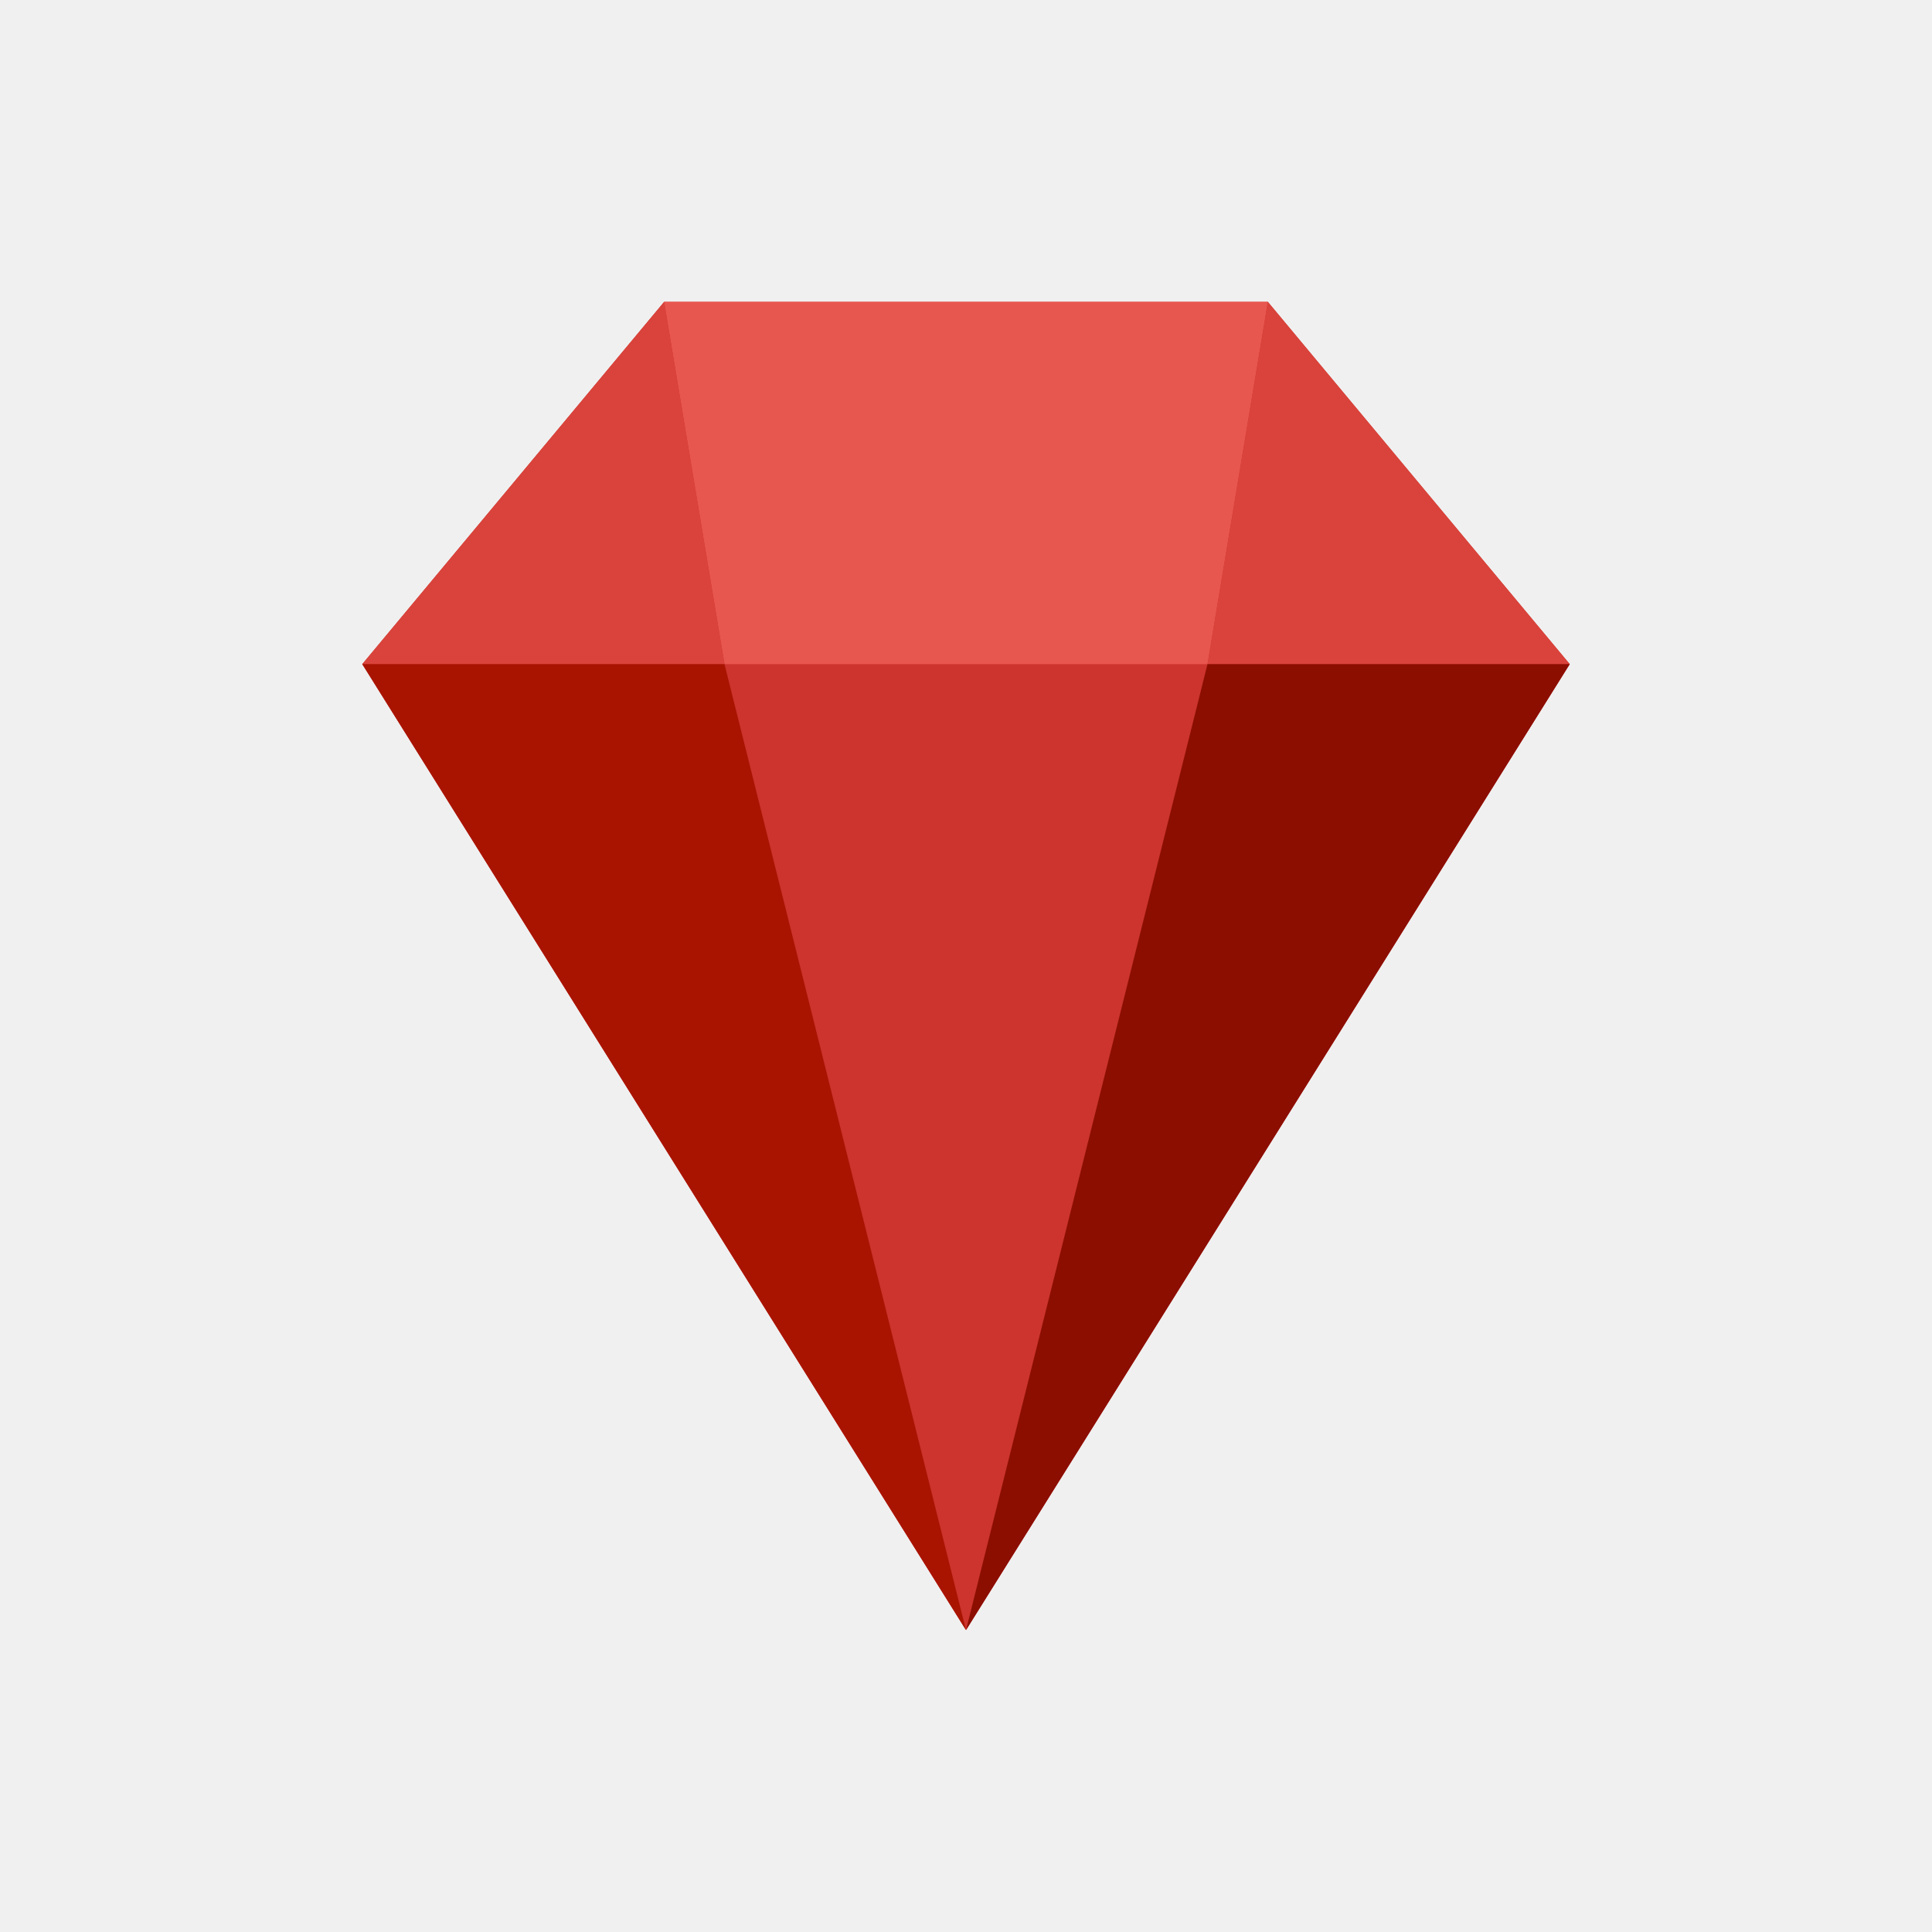
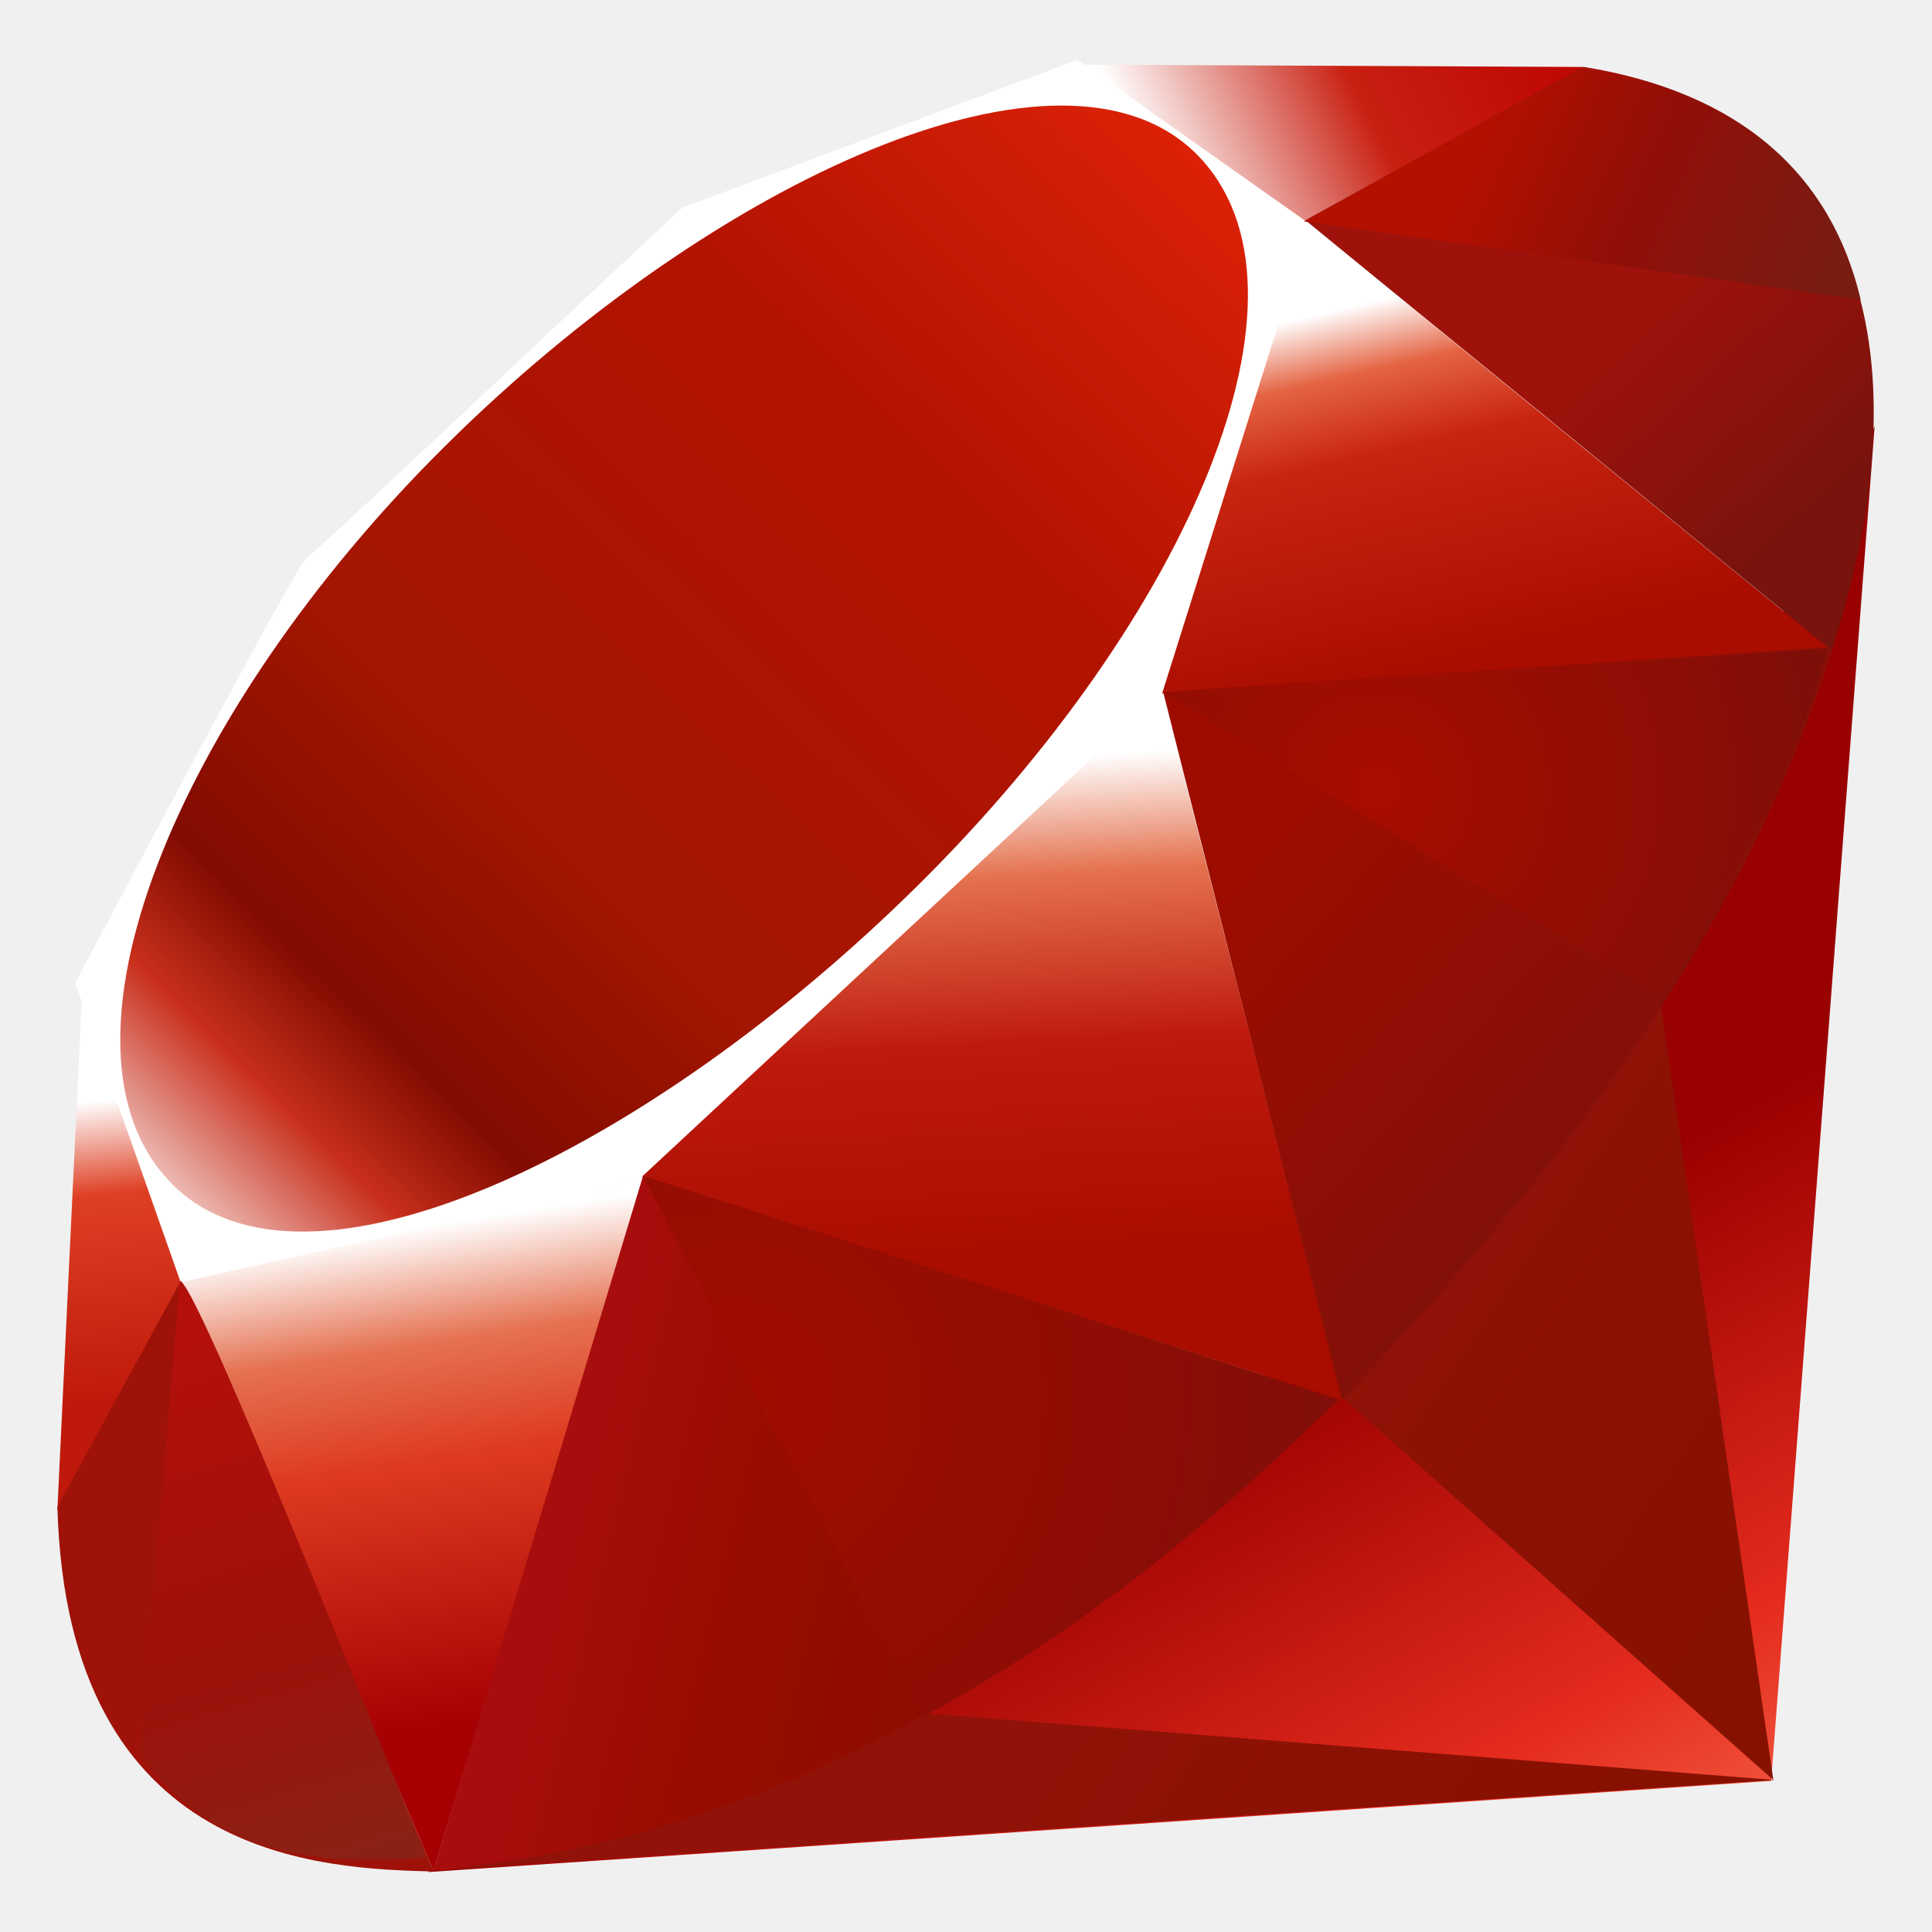
<svg xmlns="http://www.w3.org/2000/svg" viewBox="0 0 128 128">
-   <path fill="#cc342d" d="M24 44 44 20h40l20 24-40 64z" />
-   <path fill="#e8574f" d="M44 20h40l-4 24H48z" />
-   <path fill="#d9433b" d="M24 44 44 20l4 24zm80 0L84 20l-4 24z" />
-   <path fill="#a91401" d="M24 44h24l16 64z" />
-   <path fill="#8b0e00" d="M104 44H80l-16 64z" />
+   <linearGradient id="ruby-original-a" gradientUnits="userSpaceOnUse" x1="157.08" y1="2382.05" x2="131.682" y2="2426.892" gradientTransform="matrix(1 0 0 -1 -47.5 2517)">
+     <stop offset="0" stop-color="#FB7655" />
+     <stop offset="0" stop-color="#FB7655" />
+     <stop offset=".41" stop-color="#E42B1E" />
+     <stop offset=".99" stop-color="#900" />
+     <stop offset="1" stop-color="#900" />
+   </linearGradient>
+   <path fill="url(#ruby-original-a)" d="M97.078 83.214L28.34 124.031l89.003-6.04 6.855-89.745z" />
+   <linearGradient id="ruby-original-b" gradientUnits="userSpaceOnUse" x1="169.731" y1="2419.72" x2="136.998" y2="2441.685" gradientTransform="matrix(1 0 0 -1 -47.5 2517)">
+     <stop offset="0" stop-color="#871101" />
+     <stop offset="0" stop-color="#871101" />
+     <stop offset=".99" stop-color="#911209" />
+     <stop offset="1" stop-color="#911209" />
+   </linearGradient>
+   <path fill="url(#ruby-original-b)" d="M117.488 117.93l-7.649-52.799-20.837 27.514z" />
+   <linearGradient id="ruby-original-c" gradientUnits="userSpaceOnUse" x1="143.542" y1="2380.69" x2="110.81" y2="2402.655" gradientTransform="matrix(1 0 0 -1 -47.5 2517)">
+     <stop offset="0" stop-color="#871101" />
+     <stop offset="0" stop-color="#871101" />
+     <stop offset=".99" stop-color="#911209" />
+     <stop offset="1" stop-color="#911209" />
+   </linearGradient>
+   <path fill="url(#ruby-original-c)" d="M117.592 117.93l-56.044-4.399-32.91 10.385z" />
+   <linearGradient id="ruby-original-d" gradientUnits="userSpaceOnUse" x1="74.817" y1="2435.622" x2="79.891" y2="2402.644" gradientTransform="matrix(1 0 0 -1 -47.5 2517)">
+     <stop offset="0" stop-color="#fff" />
+     <stop offset="0" stop-color="#fff" />
+     <stop offset=".23" stop-color="#E57252" />
+     <stop offset=".46" stop-color="#DE3B20" />
+     <stop offset=".99" stop-color="#A60003" />
+     <stop offset="1" stop-color="#A60003" />
+   </linearGradient>
+   <path fill="url(#ruby-original-d)" d="M28.717 123.928l14.001-45.867-30.81 6.588z" />
+   <linearGradient id="ruby-original-e" gradientUnits="userSpaceOnUse" x1="109.719" y1="2466.413" x2="111.589" y2="2432.757" gradientTransform="matrix(1 0 0 -1 -47.5 2517)">
+     <stop offset="0" stop-color="#fff" />
+     <stop offset="0" stop-color="#fff" />
+     <stop offset=".23" stop-color="#E4714E" />
+     <stop offset=".56" stop-color="#BE1A0D" />
+     <stop offset=".99" stop-color="#A80D00" />
+     <stop offset="1" stop-color="#A80D00" />
+   </linearGradient>
+   <path fill="url(#ruby-original-e)" d="M88.996 92.797l-12.882-50.46-36.866 34.558z" />
+   <linearGradient id="ruby-original-f" gradientUnits="userSpaceOnUse" x1="140.691" y1="2497.523" x2="146.289" y2="2473.401" gradientTransform="matrix(1 0 0 -1 -47.5 2517)">
+     <stop offset="0" stop-color="#fff" />
+     <stop offset="0" stop-color="#fff" />
+     <stop offset=".18" stop-color="#E46342" />
+     <stop offset=".4" stop-color="#C82410" />
+     <stop offset=".99" stop-color="#A80D00" />
+     <stop offset="1" stop-color="#A80D00" />
+   </linearGradient>
+   <path fill="url(#ruby-original-f)" d="M121.275 43.047L86.426 14.585l-9.704 31.373z" />
+   <linearGradient id="ruby-original-g" gradientUnits="userSpaceOnUse" x1="123.6" y1="2506.018" x2="147.719" y2="2518.077" gradientTransform="matrix(1 0 0 -1 -47.5 2517)">
+     <stop offset="0" stop-color="#fff" />
+     <stop offset="0" stop-color="#fff" />
+     <stop offset=".54" stop-color="#C81F11" />
+     <stop offset=".99" stop-color="#BF0905" />
+     <stop offset="1" stop-color="#BF0905" />
+   </linearGradient>
+   <path fill="url(#ruby-original-g)" d="M104.978 4.437L84.481 15.764 71.551 4.285z" />
+   <linearGradient id="ruby-original-h" gradientUnits="userSpaceOnUse" x1="53.674" y1="2444.028" x2="55.66" y2="2424.153" gradientTransform="matrix(1 0 0 -1 -47.5 2517)">
+     <stop offset="0" stop-color="#fff" />
+     <stop offset="0" stop-color="#fff" />
+     <stop offset=".31" stop-color="#DE4024" />
+     <stop offset=".99" stop-color="#BF190B" />
+     <stop offset="1" stop-color="#BF190B" />
+   </linearGradient>
+   <path fill="url(#ruby-original-h)" d="M3.802 100.034l8.586-15.659L5.442 65.72z" />
+   <path fill="#fff" d="M4.981 65.131l6.987 19.821 30.365-6.812L77 45.922l9.783-31.075L71.38 3.969l-26.19 9.802c-8.252 7.675-24.263 22.86-24.84 23.146-.573.291-10.575 19.195-15.369 28.214z" />
+   <linearGradient id="ruby-original-i" gradientUnits="userSpaceOnUse" x1="40.026" y1="2418.781" x2="133.345" y2="2514.739" gradientTransform="matrix(1 0 0 -1 -47.5 2517)">
+     <stop offset="0" stop-color="#BD0012" />
+     <stop offset="0" stop-color="#BD0012" />
+     <stop offset=".07" stop-color="#fff" />
+     <stop offset=".17" stop-color="#fff" />
+     <stop offset=".27" stop-color="#C82F1C" />
+     <stop offset=".33" stop-color="#820C01" />
+     <stop offset=".46" stop-color="#A31601" />
+     <stop offset=".72" stop-color="#B31301" />
+     <stop offset=".99" stop-color="#E82609" />
+     <stop offset="1" stop-color="#E82609" />
+   </linearGradient>
+   <path fill="url(#ruby-original-i)" d="M29.519 29.521c17.882-17.73 40.937-28.207 49.785-19.28 8.843 8.926-.534 30.62-18.418 48.345-17.884 17.725-40.653 28.779-49.493 19.852-8.849-8.92.242-31.191 18.126-48.917z" />
+   <linearGradient id="ruby-original-j" gradientUnits="userSpaceOnUse" x1="111.507" y1="2409.102" x2="83.398" y2="2416.039" gradientTransform="matrix(1 0 0 -1 -47.5 2517)">
+     <stop offset="0" stop-color="#8C0C01" />
+     <stop offset="0" stop-color="#8C0C01" />
+     <stop offset=".54" stop-color="#990C00" />
+     <stop offset=".99" stop-color="#A80D0E" />
+     <stop offset="1" stop-color="#A80D0E" />
+   </linearGradient>
+   <path fill="url(#ruby-original-j)" d="M28.717 123.909l13.89-46.012 46.135 14.82c-16.68 15.642-35.233 28.865-60.025 31.192z" />
+   <linearGradient id="ruby-original-k" gradientUnits="userSpaceOnUse" x1="159.785" y1="2442.837" x2="134.814" y2="2465.217" gradientTransform="matrix(1 0 0 -1 -47.5 2517)">
+     <stop offset="0" stop-color="#7E110B" />
+     <stop offset="0" stop-color="#7E110B" />
+     <stop offset=".99" stop-color="#9E0C00" />
+     <stop offset="1" stop-color="#9E0C00" />
+   </linearGradient>
+   <path fill="url(#ruby-original-k)" d="M77.062 45.831l11.844 46.911c13.934-14.65 26.439-30.401 32.563-49.883l-44.407 2.972z" />
+   <linearGradient id="ruby-original-l" gradientUnits="userSpaceOnUse" x1="168.959" y1="2483.901" x2="156.521" y2="2497.199" gradientTransform="matrix(1 0 0 -1 -47.5 2517)">
+     <stop offset="0" stop-color="#79130D" />
+     <stop offset="0" stop-color="#79130D" />
+     <stop offset=".99" stop-color="#9E120B" />
+     <stop offset="1" stop-color="#9E120B" />
+   </linearGradient>
+   <path fill="url(#ruby-original-l)" d="M121.348 43.097c4.74-14.305 5.833-34.825-16.517-38.635l-18.339 10.13 34.856 28.505z" />
+   <path fill="#9E1209" d="M3.802 99.828c.656 23.608 17.689 23.959 24.945 24.167l-16.759-39.14-8.186 14.973z" />
+   <radialGradient id="ruby-original-m" cx="138.703" cy="2464.789" r="30.601" gradientTransform="matrix(1 0 0 -1 -47.5 2517)" gradientUnits="userSpaceOnUse">
+     <stop offset="0" stop-color="#A80D00" />
+     <stop offset="0" stop-color="#A80D00" />
+     <stop offset=".99" stop-color="#7E0E08" />
+     <stop offset="1" stop-color="#7E0E08" />
+   </radialGradient>
+   <path fill="url(#ruby-original-m)" d="M77.128 45.904c10.708 6.581 32.286 19.798 32.723 20.041.68.383 9.304-14.542 11.261-22.976l-43.984 2.935z" />
+   <radialGradient id="ruby-original-n" cx="96.325" cy="2424.465" r="40.679" gradientTransform="matrix(1 0 0 -1 -47.5 2517)" gradientUnits="userSpaceOnUse">
+     <stop offset="0" stop-color="#A30C00" />
+     <stop offset="0" stop-color="#A30C00" />
+     <stop offset=".99" stop-color="#800E08" />
+     <stop offset="1" stop-color="#800E08" />
+   </radialGradient>
+   <path fill="url(#ruby-original-n)" d="M42.589 77.897l18.57 35.828c10.98-5.955 19.579-13.211 27.454-20.983L42.589 77.897z" />
+   <linearGradient id="ruby-original-o" gradientUnits="userSpaceOnUse" x1="67.509" y1="2393.115" x2="57.373" y2="2427.506" gradientTransform="matrix(1 0 0 -1 -47.5 2517)">
+     <stop offset="0" stop-color="#8B2114" />
+     <stop offset="0" stop-color="#8B2114" />
+     <stop offset=".43" stop-color="#9E100A" />
+     <stop offset=".99" stop-color="#B3100C" />
+     <stop offset="1" stop-color="#B3100C" />
+   </linearGradient>
+   <path fill="url(#ruby-original-o)" d="M11.914 84.904l-2.631 31.331c4.964 6.781 11.794 7.371 18.96 6.842-5.184-12.9-15.538-38.696-16.329-38.173z" />
+   <linearGradient id="ruby-original-p" gradientUnits="userSpaceOnUse" x1="145.272" y1="2507.076" x2="167.996" y2="2497.045" gradientTransform="matrix(1 0 0 -1 -47.5 2517)">
+     <stop offset="0" stop-color="#B31000" />
+     <stop offset="0" stop-color="#B31000" />
+     <stop offset=".44" stop-color="#910F08" />
+     <stop offset=".99" stop-color="#791C12" />
+     <stop offset="1" stop-color="#791C12" />
+   </linearGradient>
+   <path fill="url(#ruby-original-p)" d="M86.384 14.67l36.891 5.177c-1.969-8.343-8.015-13.727-18.32-15.41L86.384 14.67z" />
</svg>
